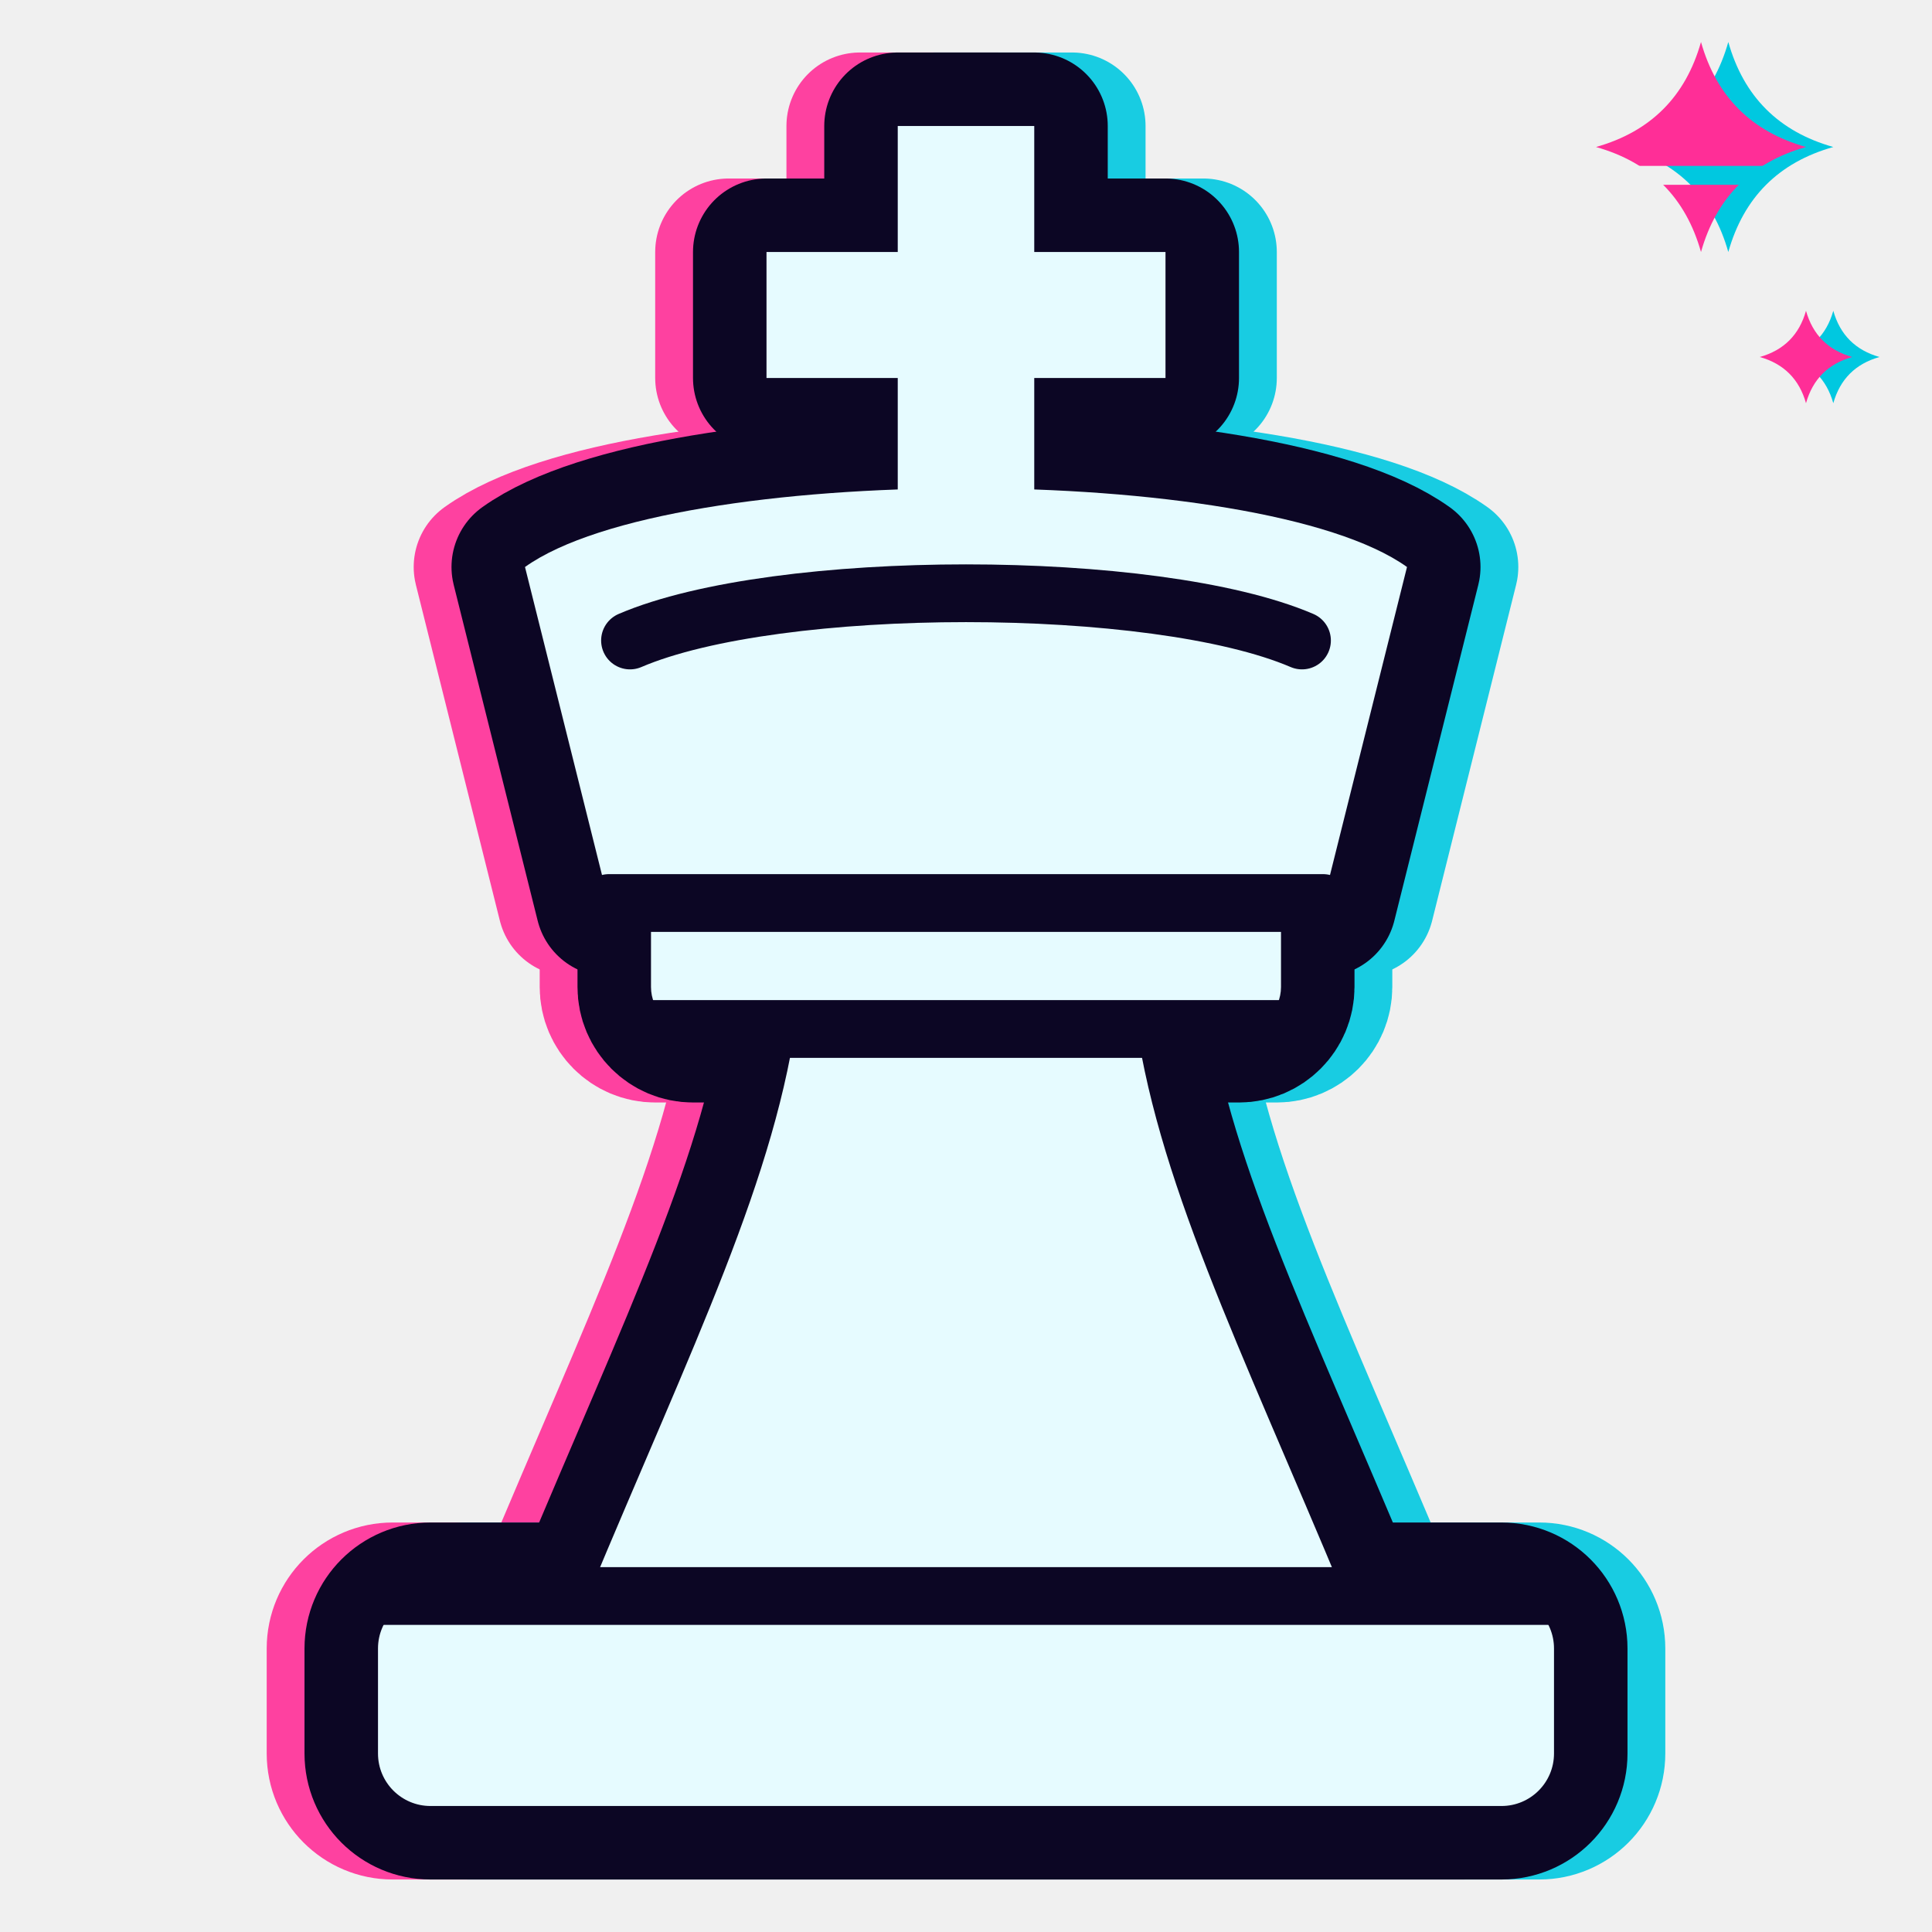
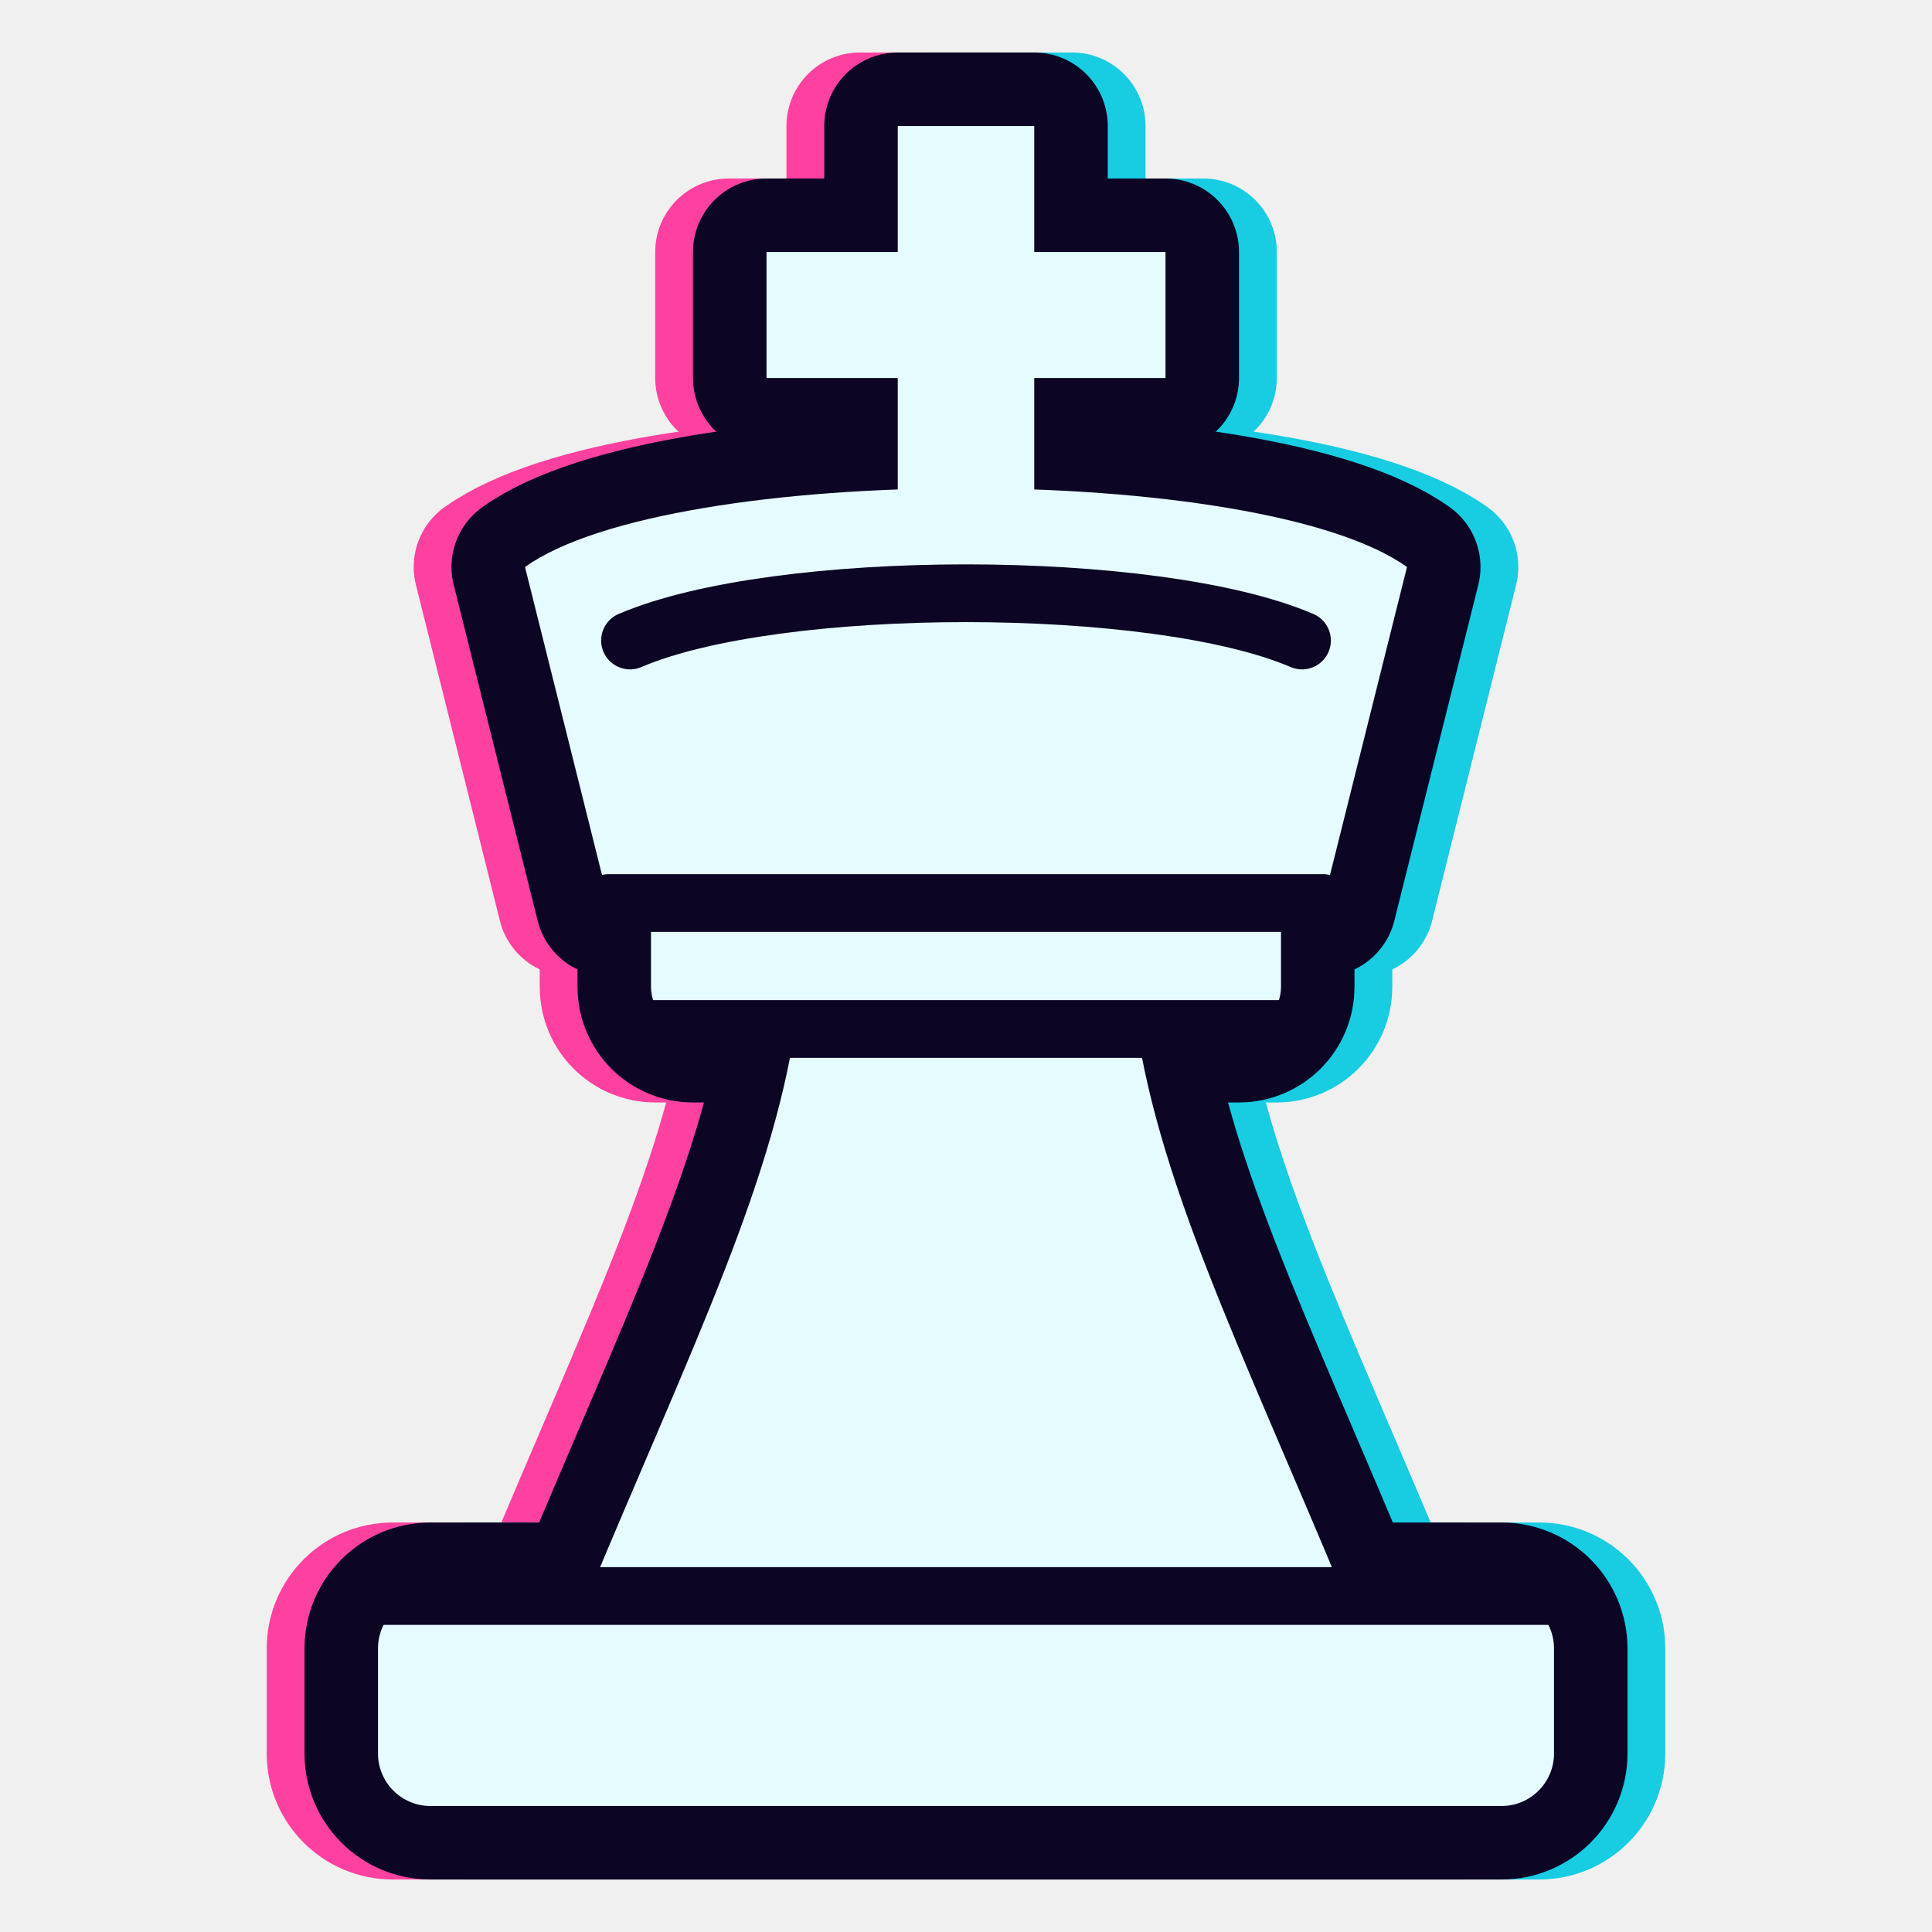
<svg xmlns="http://www.w3.org/2000/svg" viewBox="4 2 92 92">
  <g fill="#ff2e97" stroke="#ff2e97" stroke-width="7.0" stroke-linejoin="round" opacity="0.9" transform="translate(-1.8 0)">
    <rect x="22" y="78" width="56" height="10" rx="2.5" />
    <path d="M32 78 C37 66 41 58 42 50 H58 C59 58 63 66 68 78 Z" />
    <rect x="35" y="44" width="30" height="7" rx="2" />
    <path d="M33 45 L29 29 C36 24 64 24 71 29 L67 45 Z" />
    <path d="M46.75 27 V20 H40.5 V14 H46.75 V8 H53.25 V14 H59.5 V20 H53.25 V27 Z" />
  </g>
  <g fill="#00c8e0" stroke="#00c8e0" stroke-width="7.0" stroke-linejoin="round" opacity="0.9" transform="translate(1.8 0)">
    <rect x="22" y="78" width="56" height="10" rx="2.5" />
    <path d="M32 78 C37 66 41 58 42 50 H58 C59 58 63 66 68 78 Z" />
    <rect x="35" y="44" width="30" height="7" rx="2" />
    <path d="M33 45 L29 29 C36 24 64 24 71 29 L67 45 Z" />
    <path d="M46.75 27 V20 H40.5 V14 H46.75 V8 H53.25 V14 H59.5 V20 H53.25 V27 Z" />
  </g>
  <g fill="#0c0624" stroke="#0c0624" stroke-width="7.0" stroke-linejoin="round">
    <rect x="22" y="78" width="56" height="10" rx="2.5" />
    <path d="M32 78 C37 66 41 58 42 50 H58 C59 58 63 66 68 78 Z" />
    <rect x="35" y="44" width="30" height="7" rx="2" />
    <path d="M33 45 L29 29 C36 24 64 24 71 29 L67 45 Z" />
    <path d="M46.75 27 V20 H40.5 V14 H46.75 V8 H53.25 V14 H59.5 V20 H53.25 V27 Z" />
  </g>
  <g fill="#e6fbff">
    <rect x="22" y="78" width="56" height="10" rx="2.5" />
    <path d="M32 78 C37 66 41 58 42 50 H58 C59 58 63 66 68 78 Z" />
    <rect x="35" y="44" width="30" height="7" rx="2" />
    <path d="M33 45 L29 29 C36 24 64 24 71 29 L67 45 Z" />
    <path d="M46.75 27 V20 H40.5 V14 H46.75 V8 H53.25 V14 H59.5 V20 H53.25 V27 Z" />
  </g>
  <g fill="none" stroke="#0c0624" stroke-width="2.75" stroke-linecap="round">
    <path d="M22 78 H78" />
    <path d="M35 51 H65" />
    <path d="M33 45 H67" />
    <path d="M34 32.5 C41 29.5 59 29.5 66 32.5" />
  </g>
-   <defs>
-     <mask id="cywKm">
-       <rect x="70" y="0" width="30" height="30" fill="#fff" />
-       <rect x="70" y="9.9" width="30" height="0.9" fill="#000" />
-     </mask>
-   </defs>
-   <g transform="translate(1.3 0)">
-     <path d="M85 4 Q86.1 7.9 90 9 Q86.1 10.1 85 14 Q83.9 10.1 80 9 Q83.9 7.9 85 4 Z" fill="#00c8e0" />
-     <path d="M90 16.8 Q90.484 18.516 92.2 19 Q90.484 19.484 90 21.2 Q89.516 19.484 87.8 19 Q89.516 18.516 90 16.8 Z" fill="#00c8e0" />
-   </g>
-   <g mask="url(#cywKm)">
-     <path d="M85 4 Q86.1 7.9 90 9 Q86.1 10.1 85 14 Q83.9 10.1 80 9 Q83.9 7.9 85 4 Z" fill="#ff2e97" />
-     <path d="M90 16.8 Q90.484 18.516 92.2 19 Q90.484 19.484 90 21.2 Q89.516 19.484 87.8 19 Q89.516 18.516 90 16.8 Z" fill="#ff2e97" />
-   </g>
</svg>
